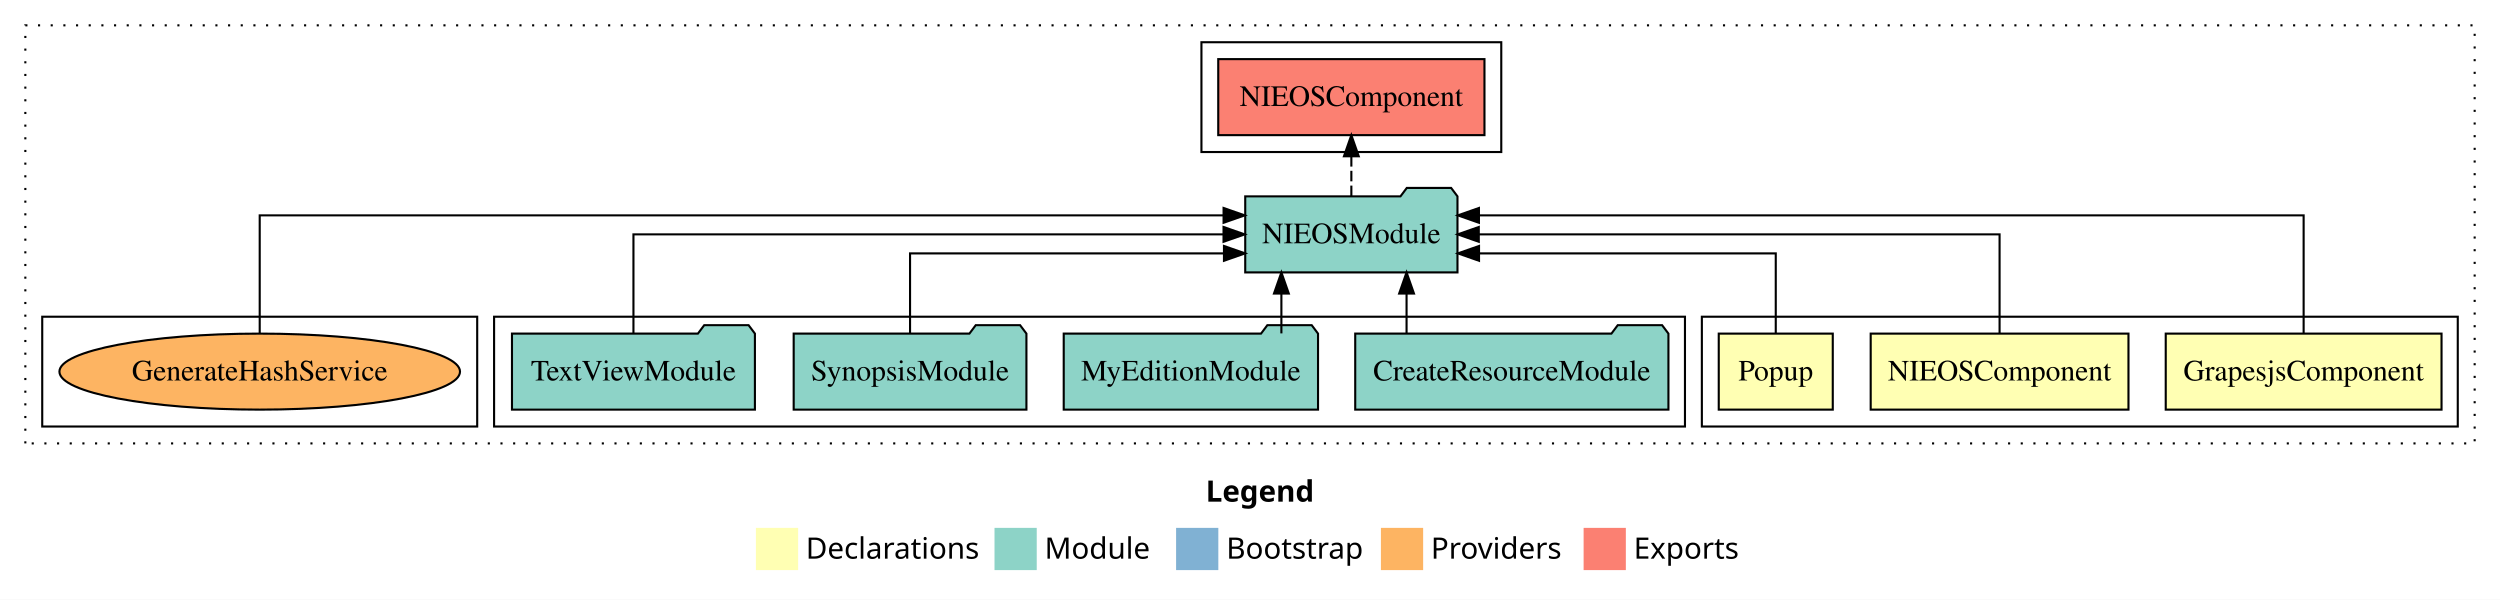
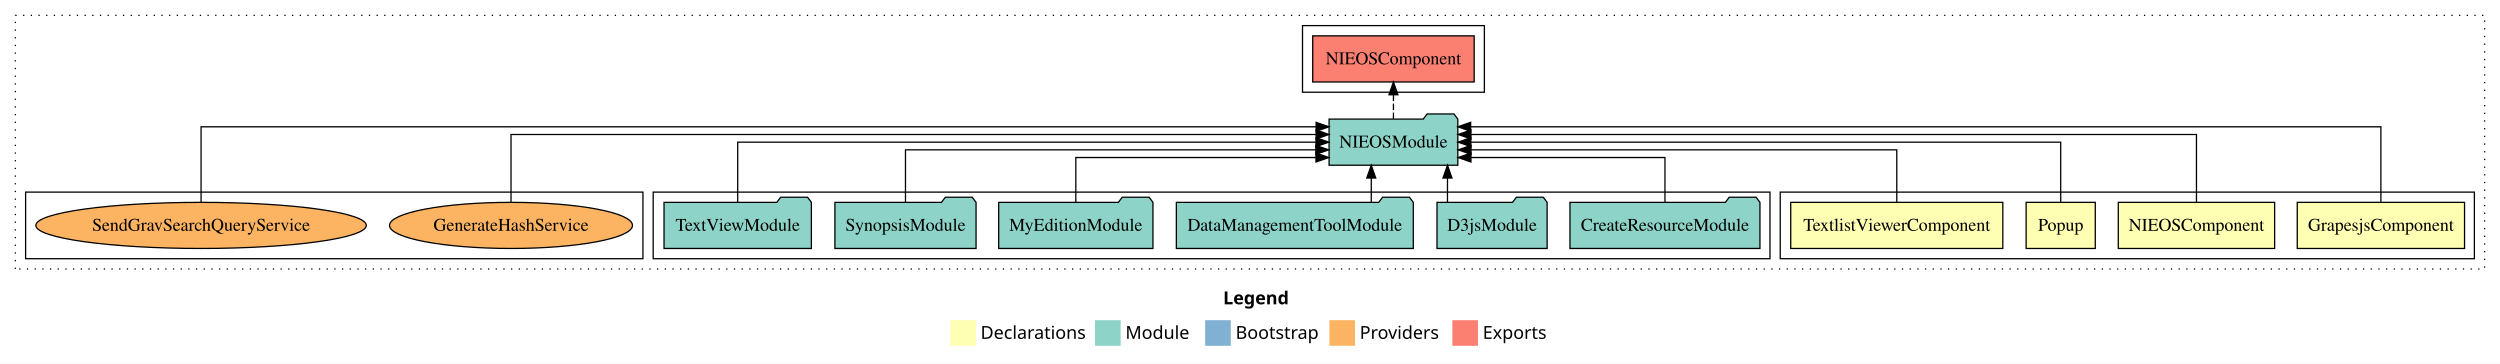
- <svg xmlns="http://www.w3.org/2000/svg" width="1184pt" height="284pt" viewBox="0.00 0.00 1184.00 284.00">
+ <svg xmlns="http://www.w3.org/2000/svg" width="1952pt" height="284pt" viewBox="0.00 0.00 1952.00 284.00">
  <g id="graph0" class="graph" transform="scale(1 1) rotate(0) translate(4 280)">
-     <polygon fill="#ffffff" stroke="transparent" points="-4,4 -4,-280 1180,-280 1180,4 -4,4" />
-     <text text-anchor="start" x="567.009" y="-42.4" font-family="sans-serif" font-weight="bold" font-size="14.00" fill="#000000">Legend</text>
-     <polygon fill="#ffffb3" stroke="transparent" points="354,-10 354,-30 374,-30 374,-10 354,-10" />
-     <text text-anchor="start" x="377.629" y="-15.4" font-family="sans-serif" font-size="14.00" fill="#000000">  Declarations</text>
-     <polygon fill="#8dd3c7" stroke="transparent" points="467,-10 467,-30 487,-30 487,-10 467,-10" />
-     <text text-anchor="start" x="490.725" y="-15.4" font-family="sans-serif" font-size="14.00" fill="#000000">  Module</text>
-     <polygon fill="#80b1d3" stroke="transparent" points="553,-10 553,-30 573,-30 573,-10 553,-10" />
-     <text text-anchor="start" x="576.781" y="-15.4" font-family="sans-serif" font-size="14.00" fill="#000000">  Bootstrap</text>
-     <polygon fill="#fdb462" stroke="transparent" points="650,-10 650,-30 670,-30 670,-10 650,-10" />
-     <text text-anchor="start" x="673.673" y="-15.4" font-family="sans-serif" font-size="14.00" fill="#000000">  Providers</text>
-     <polygon fill="#fb8072" stroke="transparent" points="746,-10 746,-30 766,-30 766,-10 746,-10" />
-     <text text-anchor="start" x="769.726" y="-15.4" font-family="sans-serif" font-size="14.00" fill="#000000">  Exports</text>
+     <polygon fill="#ffffff" stroke="transparent" points="-4,4 -4,-280 1948,-280 1948,4 -4,4" />
+     <text text-anchor="start" x="951.009" y="-42.4" font-family="sans-serif" font-weight="bold" font-size="14.00" fill="#000000">Legend</text>
+     <polygon fill="#ffffb3" stroke="transparent" points="738,-10 738,-30 758,-30 758,-10 738,-10" />
+     <text text-anchor="start" x="761.629" y="-15.4" font-family="sans-serif" font-size="14.00" fill="#000000">  Declarations</text>
+     <polygon fill="#8dd3c7" stroke="transparent" points="851,-10 851,-30 871,-30 871,-10 851,-10" />
+     <text text-anchor="start" x="874.725" y="-15.4" font-family="sans-serif" font-size="14.00" fill="#000000">  Module</text>
+     <polygon fill="#80b1d3" stroke="transparent" points="937,-10 937,-30 957,-30 957,-10 937,-10" />
+     <text text-anchor="start" x="960.781" y="-15.4" font-family="sans-serif" font-size="14.00" fill="#000000">  Bootstrap</text>
+     <polygon fill="#fdb462" stroke="transparent" points="1034,-10 1034,-30 1054,-30 1054,-10 1034,-10" />
+     <text text-anchor="start" x="1057.673" y="-15.4" font-family="sans-serif" font-size="14.00" fill="#000000">  Providers</text>
+     <polygon fill="#fb8072" stroke="transparent" points="1130,-10 1130,-30 1150,-30 1150,-10 1130,-10" />
+     <text text-anchor="start" x="1153.726" y="-15.4" font-family="sans-serif" font-size="14.00" fill="#000000">  Exports</text>
    <g id="clust1" class="cluster">
-       <polygon fill="none" stroke="#000000" stroke-dasharray="1,5" points="8,-70 8,-268 1168,-268 1168,-70 8,-70" />
+       <polygon fill="none" stroke="#000000" stroke-dasharray="1,5" points="8,-70 8,-268 1936,-268 1936,-70 8,-70" />
    </g>
    <g id="clust2" class="cluster">
-       <polygon fill="none" stroke="#000000" points="802,-78 802,-130 1160,-130 1160,-78 802,-78" />
-     </g>
-     <g id="clust6" class="cluster">
-       <polygon fill="none" stroke="#000000" points="230,-78 230,-130 794,-130 794,-78 230,-78" />
+       <polygon fill="none" stroke="#000000" points="1386,-78 1386,-130 1928,-130 1928,-78 1386,-78" />
    </g>
    <g id="clust7" class="cluster">
-       <polygon fill="none" stroke="#000000" points="565,-208 565,-260 707,-260 707,-208 565,-208" />
+       <polygon fill="none" stroke="#000000" points="506,-78 506,-130 1378,-130 1378,-78 506,-78" />
    </g>
-     <g id="clust9" class="cluster">
-       <polygon fill="none" stroke="#000000" points="16,-78 16,-130 222,-130 222,-78 16,-78" />
+     <g id="clust8" class="cluster">
+       <polygon fill="none" stroke="#000000" points="1013,-208 1013,-260 1155,-260 1155,-208 1013,-208" />
+     </g>
+     <g id="clust10" class="cluster">
+       <polygon fill="none" stroke="#000000" points="16,-78 16,-130 498,-130 498,-78 16,-78" />
    </g>
    <g id="node1" class="node">
-       <polygon fill="#ffffb3" stroke="#000000" points="1152.309,-122 1021.691,-122 1021.691,-86 1152.309,-86 1152.309,-122" />
-       <text text-anchor="middle" x="1087" y="-99.8" font-family="Times,serif" font-size="14.00" fill="#000000">GrapesjsComponent</text>
+       <polygon fill="#ffffb3" stroke="#000000" points="1920.309,-122 1789.691,-122 1789.691,-86 1920.309,-86 1920.309,-122" />
+       <text text-anchor="middle" x="1855" y="-99.8" font-family="Times,serif" font-size="14.00" fill="#000000">GrapesjsComponent</text>
+     </g>
+     <g id="node5" class="node">
+       <polygon fill="#8dd3c7" stroke="#000000" points="1134.259,-187 1131.259,-191 1110.259,-191 1107.259,-187 1033.741,-187 1033.741,-151 1134.259,-151 1134.259,-187" />
+       <text text-anchor="middle" x="1084" y="-164.8" font-family="Times,serif" font-size="14.00" fill="#000000">NIEOSModule</text>
+     </g>
+     <g id="edge1" class="edge">
+       <path fill="none" stroke="#000000" d="M1855,-122.248C1855,-145.018 1855,-181 1855,-181 1855,-181 1144.29,-181 1144.29,-181" />
+       <polygon fill="#000000" stroke="#000000" points="1144.29,-177.5 1134.29,-181 1144.29,-184.5 1144.29,-177.5" />
+     </g>
+     <g id="node2" class="node">
+       <polygon fill="#ffffb3" stroke="#000000" points="1772.042,-122 1649.958,-122 1649.958,-86 1772.042,-86 1772.042,-122" />
+       <text text-anchor="middle" x="1711" y="-99.8" font-family="Times,serif" font-size="14.00" fill="#000000">NIEOSComponent</text>
+     </g>
+     <g id="edge2" class="edge">
+       <path fill="none" stroke="#000000" d="M1711,-122.284C1711,-143.321 1711,-175 1711,-175 1711,-175 1144.514,-175 1144.514,-175" />
+       <polygon fill="#000000" stroke="#000000" points="1144.514,-171.5 1134.514,-175 1144.514,-178.5 1144.514,-171.5" />
+     </g>
+     <g id="node3" class="node">
+       <polygon fill="#ffffb3" stroke="#000000" points="1632,-122 1578,-122 1578,-86 1632,-86 1632,-122" />
+       <text text-anchor="middle" x="1605" y="-99.8" font-family="Times,serif" font-size="14.00" fill="#000000">Popup</text>
+     </g>
+     <g id="edge3" class="edge">
+       <path fill="none" stroke="#000000" d="M1605,-122.106C1605,-141.339 1605,-169 1605,-169 1605,-169 1144.429,-169 1144.429,-169" />
+       <polygon fill="#000000" stroke="#000000" points="1144.429,-165.5 1134.429,-169 1144.429,-172.5 1144.429,-165.5" />
    </g>
    <g id="node4" class="node">
-       <polygon fill="#8dd3c7" stroke="#000000" points="686.259,-187 683.259,-191 662.259,-191 659.259,-187 585.741,-187 585.741,-151 686.259,-151 686.259,-187" />
-       <text text-anchor="middle" x="636" y="-164.8" font-family="Times,serif" font-size="14.00" fill="#000000">NIEOSModule</text>
+       <polygon fill="#ffffb3" stroke="#000000" points="1559.801,-122 1394.199,-122 1394.199,-86 1559.801,-86 1559.801,-122" />
+       <text text-anchor="middle" x="1477" y="-99.8" font-family="Times,serif" font-size="14.00" fill="#000000">TextlistViewerComponent</text>
    </g>
-     <g id="edge1" class="edge">
-       <path fill="none" stroke="#000000" d="M1087,-122.292C1087,-144.206 1087,-178 1087,-178 1087,-178 696.423,-178 696.423,-178" />
-       <polygon fill="#000000" stroke="#000000" points="696.423,-174.5 686.423,-178 696.423,-181.5 696.423,-174.5" />
+     <g id="edge4" class="edge">
+       <path fill="none" stroke="#000000" d="M1477,-122.022C1477,-139.373 1477,-163 1477,-163 1477,-163 1144.573,-163 1144.573,-163" />
+       <polygon fill="#000000" stroke="#000000" points="1144.573,-159.5 1134.573,-163 1144.573,-166.5 1144.573,-159.5" />
    </g>
-     <g id="node2" class="node">
-       <polygon fill="#ffffb3" stroke="#000000" points="1004.042,-122 881.958,-122 881.958,-86 1004.042,-86 1004.042,-122" />
-       <text text-anchor="middle" x="943" y="-99.8" font-family="Times,serif" font-size="14.00" fill="#000000">NIEOSComponent</text>
+     <g id="node12" class="node">
+       <polygon fill="#fb8072" stroke="#000000" points="1147.041,-252 1020.959,-252 1020.959,-216 1147.041,-216 1147.041,-252" />
+       <text text-anchor="middle" x="1084" y="-229.8" font-family="Times,serif" font-size="14.00" fill="#000000">NIEOSComponent </text>
    </g>
-     <g id="edge2" class="edge">
-       <path fill="none" stroke="#000000" d="M943,-122.106C943,-141.339 943,-169 943,-169 943,-169 696.351,-169 696.351,-169" />
-       <polygon fill="#000000" stroke="#000000" points="696.351,-165.5 686.351,-169 696.351,-172.5 696.351,-165.5" />
+     <g id="edge11" class="edge">
+       <path fill="none" stroke="#000000" stroke-dasharray="5,2" d="M1084,-187.106C1084,-187.106 1084,-205.991 1084,-205.991" />
+       <polygon fill="#000000" stroke="#000000" points="1080.5,-205.991 1084,-215.991 1087.5,-205.991 1080.5,-205.991" />
    </g>
-     <g id="node3" class="node">
-       <polygon fill="#ffffb3" stroke="#000000" points="864,-122 810,-122 810,-86 864,-86 864,-122" />
-       <text text-anchor="middle" x="837" y="-99.8" font-family="Times,serif" font-size="14.00" fill="#000000">Popup</text>
+     <g id="node6" class="node">
+       <polygon fill="#8dd3c7" stroke="#000000" points="1370.167,-122 1367.167,-126 1346.167,-126 1343.167,-122 1221.833,-122 1221.833,-86 1370.167,-86 1370.167,-122" />
+       <text text-anchor="middle" x="1296" y="-99.8" font-family="Times,serif" font-size="14.00" fill="#000000">CreateResourceModule</text>
    </g>
-     <g id="edge3" class="edge">
-       <path fill="none" stroke="#000000" d="M837,-122.027C837,-138.398 837,-160 837,-160 837,-160 696.461,-160 696.461,-160" />
-       <polygon fill="#000000" stroke="#000000" points="696.461,-156.5 686.461,-160 696.461,-163.5 696.461,-156.5" />
+     <g id="edge5" class="edge">
+       <path fill="none" stroke="#000000" d="M1296,-122.24C1296,-137.571 1296,-157 1296,-157 1296,-157 1144.51,-157 1144.51,-157" />
+       <polygon fill="#000000" stroke="#000000" points="1144.51,-153.5 1134.51,-157 1144.51,-160.5 1144.51,-153.5" />
+     </g>
+     <g id="node7" class="node">
+       <polygon fill="#8dd3c7" stroke="#000000" points="1203.992,-122 1200.992,-126 1179.992,-126 1176.992,-122 1118.008,-122 1118.008,-86 1203.992,-86 1203.992,-122" />
+       <text text-anchor="middle" x="1161" y="-99.8" font-family="Times,serif" font-size="14.00" fill="#000000">D3jsModule</text>
+     </g>
+     <g id="edge6" class="edge">
+       <path fill="none" stroke="#000000" d="M1126.192,-122.106C1126.192,-122.106 1126.192,-140.991 1126.192,-140.991" />
+       <polygon fill="#000000" stroke="#000000" points="1122.692,-140.991 1126.192,-150.991 1129.692,-140.991 1122.692,-140.991" />
+     </g>
+     <g id="node8" class="node">
+       <polygon fill="#8dd3c7" stroke="#000000" points="1099.504,-122 1096.504,-126 1075.504,-126 1072.504,-122 914.496,-122 914.496,-86 1099.504,-86 1099.504,-122" />
+       <text text-anchor="middle" x="1007" y="-99.8" font-family="Times,serif" font-size="14.00" fill="#000000">DataManagementToolModule</text>
+     </g>
+     <g id="edge7" class="edge">
+       <path fill="none" stroke="#000000" d="M1066.686,-122.106C1066.686,-122.106 1066.686,-140.991 1066.686,-140.991" />
+       <polygon fill="#000000" stroke="#000000" points="1063.186,-140.991 1066.686,-150.991 1070.186,-140.991 1063.186,-140.991" />
    </g>
    <g id="node9" class="node">
-       <polygon fill="#fb8072" stroke="#000000" points="699.041,-252 572.959,-252 572.959,-216 699.041,-216 699.041,-252" />
-       <text text-anchor="middle" x="636" y="-229.8" font-family="Times,serif" font-size="14.00" fill="#000000">NIEOSComponent </text>
+       <polygon fill="#8dd3c7" stroke="#000000" points="896.219,-122 893.219,-126 872.219,-126 869.219,-122 775.781,-122 775.781,-86 896.219,-86 896.219,-122" />
+       <text text-anchor="middle" x="836" y="-99.8" font-family="Times,serif" font-size="14.00" fill="#000000">MyEditionModule</text>
    </g>
    <g id="edge8" class="edge">
-       <path fill="none" stroke="#000000" stroke-dasharray="5,2" d="M636,-187.106C636,-187.106 636,-205.991 636,-205.991" />
-       <polygon fill="#000000" stroke="#000000" points="632.5,-205.991 636,-215.991 639.5,-205.991 632.5,-205.991" />
-     </g>
-     <g id="node5" class="node">
-       <polygon fill="#8dd3c7" stroke="#000000" points="786.167,-122 783.167,-126 762.167,-126 759.167,-122 637.833,-122 637.833,-86 786.167,-86 786.167,-122" />
-       <text text-anchor="middle" x="712" y="-99.8" font-family="Times,serif" font-size="14.00" fill="#000000">CreateResourceModule</text>
-     </g>
-     <g id="edge4" class="edge">
-       <path fill="none" stroke="#000000" d="M662.148,-122.106C662.148,-122.106 662.148,-140.991 662.148,-140.991" />
-       <polygon fill="#000000" stroke="#000000" points="658.648,-140.991 662.148,-150.991 665.648,-140.991 658.648,-140.991" />
-     </g>
-     <g id="node6" class="node">
-       <polygon fill="#8dd3c7" stroke="#000000" points="620.219,-122 617.219,-126 596.219,-126 593.219,-122 499.781,-122 499.781,-86 620.219,-86 620.219,-122" />
-       <text text-anchor="middle" x="560" y="-99.8" font-family="Times,serif" font-size="14.00" fill="#000000">MyEditionModule</text>
-     </g>
-     <g id="edge5" class="edge">
-       <path fill="none" stroke="#000000" d="M602.865,-122.106C602.865,-122.106 602.865,-140.991 602.865,-140.991" />
-       <polygon fill="#000000" stroke="#000000" points="599.365,-140.991 602.865,-150.991 606.365,-140.991 599.365,-140.991" />
-     </g>
-     <g id="node7" class="node">
-       <polygon fill="#8dd3c7" stroke="#000000" points="482.112,-122 479.112,-126 458.112,-126 455.112,-122 371.888,-122 371.888,-86 482.112,-86 482.112,-122" />
-       <text text-anchor="middle" x="427" y="-99.8" font-family="Times,serif" font-size="14.00" fill="#000000">SynopsisModule</text>
-     </g>
-     <g id="edge6" class="edge">
-       <path fill="none" stroke="#000000" d="M427,-122.027C427,-138.398 427,-160 427,-160 427,-160 575.673,-160 575.673,-160" />
-       <polygon fill="#000000" stroke="#000000" points="575.673,-163.5 585.673,-160 575.673,-156.5 575.673,-163.5" />
-     </g>
-     <g id="node8" class="node">
-       <polygon fill="#8dd3c7" stroke="#000000" points="353.527,-122 350.527,-126 329.527,-126 326.527,-122 238.473,-122 238.473,-86 353.527,-86 353.527,-122" />
-       <text text-anchor="middle" x="296" y="-99.8" font-family="Times,serif" font-size="14.00" fill="#000000">TextViewModule</text>
-     </g>
-     <g id="edge7" class="edge">
-       <path fill="none" stroke="#000000" d="M296,-122.106C296,-141.339 296,-169 296,-169 296,-169 575.466,-169 575.466,-169" />
-       <polygon fill="#000000" stroke="#000000" points="575.466,-172.5 585.466,-169 575.466,-165.5 575.466,-172.5" />
+       <path fill="none" stroke="#000000" d="M836,-122.24C836,-137.571 836,-157 836,-157 836,-157 1023.515,-157 1023.515,-157" />
+       <polygon fill="#000000" stroke="#000000" points="1023.515,-160.5 1033.515,-157 1023.514,-153.5 1023.515,-160.5" />
    </g>
    <g id="node10" class="node">
-       <ellipse fill="#fdb462" stroke="#000000" cx="119" cy="-104" rx="94.859" ry="18" />
-       <text text-anchor="middle" x="119" y="-99.8" font-family="Times,serif" font-size="14.00" fill="#000000">GenerateHashService</text>
+       <polygon fill="#8dd3c7" stroke="#000000" points="758.112,-122 755.112,-126 734.112,-126 731.112,-122 647.888,-122 647.888,-86 758.112,-86 758.112,-122" />
+       <text text-anchor="middle" x="703" y="-99.8" font-family="Times,serif" font-size="14.00" fill="#000000">SynopsisModule</text>
    </g>
    <g id="edge9" class="edge">
-       <path fill="none" stroke="#000000" d="M119,-122.292C119,-144.206 119,-178 119,-178 119,-178 575.486,-178 575.486,-178" />
-       <polygon fill="#000000" stroke="#000000" points="575.487,-181.5 585.486,-178 575.486,-174.5 575.487,-181.5" />
+       <path fill="none" stroke="#000000" d="M703,-122.022C703,-139.373 703,-163 703,-163 703,-163 1023.406,-163 1023.406,-163" />
+       <polygon fill="#000000" stroke="#000000" points="1023.406,-166.5 1033.406,-163 1023.406,-159.5 1023.406,-166.5" />
+     </g>
+     <g id="node11" class="node">
+       <polygon fill="#8dd3c7" stroke="#000000" points="629.527,-122 626.527,-126 605.527,-126 602.527,-122 514.473,-122 514.473,-86 629.527,-86 629.527,-122" />
+       <text text-anchor="middle" x="572" y="-99.8" font-family="Times,serif" font-size="14.00" fill="#000000">TextViewModule</text>
+     </g>
+     <g id="edge10" class="edge">
+       <path fill="none" stroke="#000000" d="M572,-122.106C572,-141.339 572,-169 572,-169 572,-169 1023.506,-169 1023.506,-169" />
+       <polygon fill="#000000" stroke="#000000" points="1023.506,-172.5 1033.506,-169 1023.506,-165.5 1023.506,-172.5" />
+     </g>
+     <g id="node13" class="node">
+       <ellipse fill="#fdb462" stroke="#000000" cx="395" cy="-104" rx="94.859" ry="18" />
+       <text text-anchor="middle" x="395" y="-99.8" font-family="Times,serif" font-size="14.00" fill="#000000">GenerateHashService</text>
+     </g>
+     <g id="edge12" class="edge">
+       <path fill="none" stroke="#000000" d="M395,-122.284C395,-143.321 395,-175 395,-175 395,-175 1023.615,-175 1023.615,-175" />
+       <polygon fill="#000000" stroke="#000000" points="1023.615,-178.5 1033.615,-175 1023.615,-171.5 1023.615,-178.5" />
+     </g>
+     <g id="node14" class="node">
+       <ellipse fill="#fdb462" stroke="#000000" cx="153" cy="-104" rx="129.013" ry="18" />
+       <text text-anchor="middle" x="153" y="-99.8" font-family="Times,serif" font-size="14.00" fill="#000000">SendGravSearchQueryService</text>
+     </g>
+     <g id="edge13" class="edge">
+       <path fill="none" stroke="#000000" d="M153,-122.248C153,-145.018 153,-181 153,-181 153,-181 1023.615,-181 1023.615,-181" />
+       <polygon fill="#000000" stroke="#000000" points="1023.615,-184.5 1033.615,-181 1023.615,-177.5 1023.615,-184.5" />
    </g>
  </g>
</svg>
